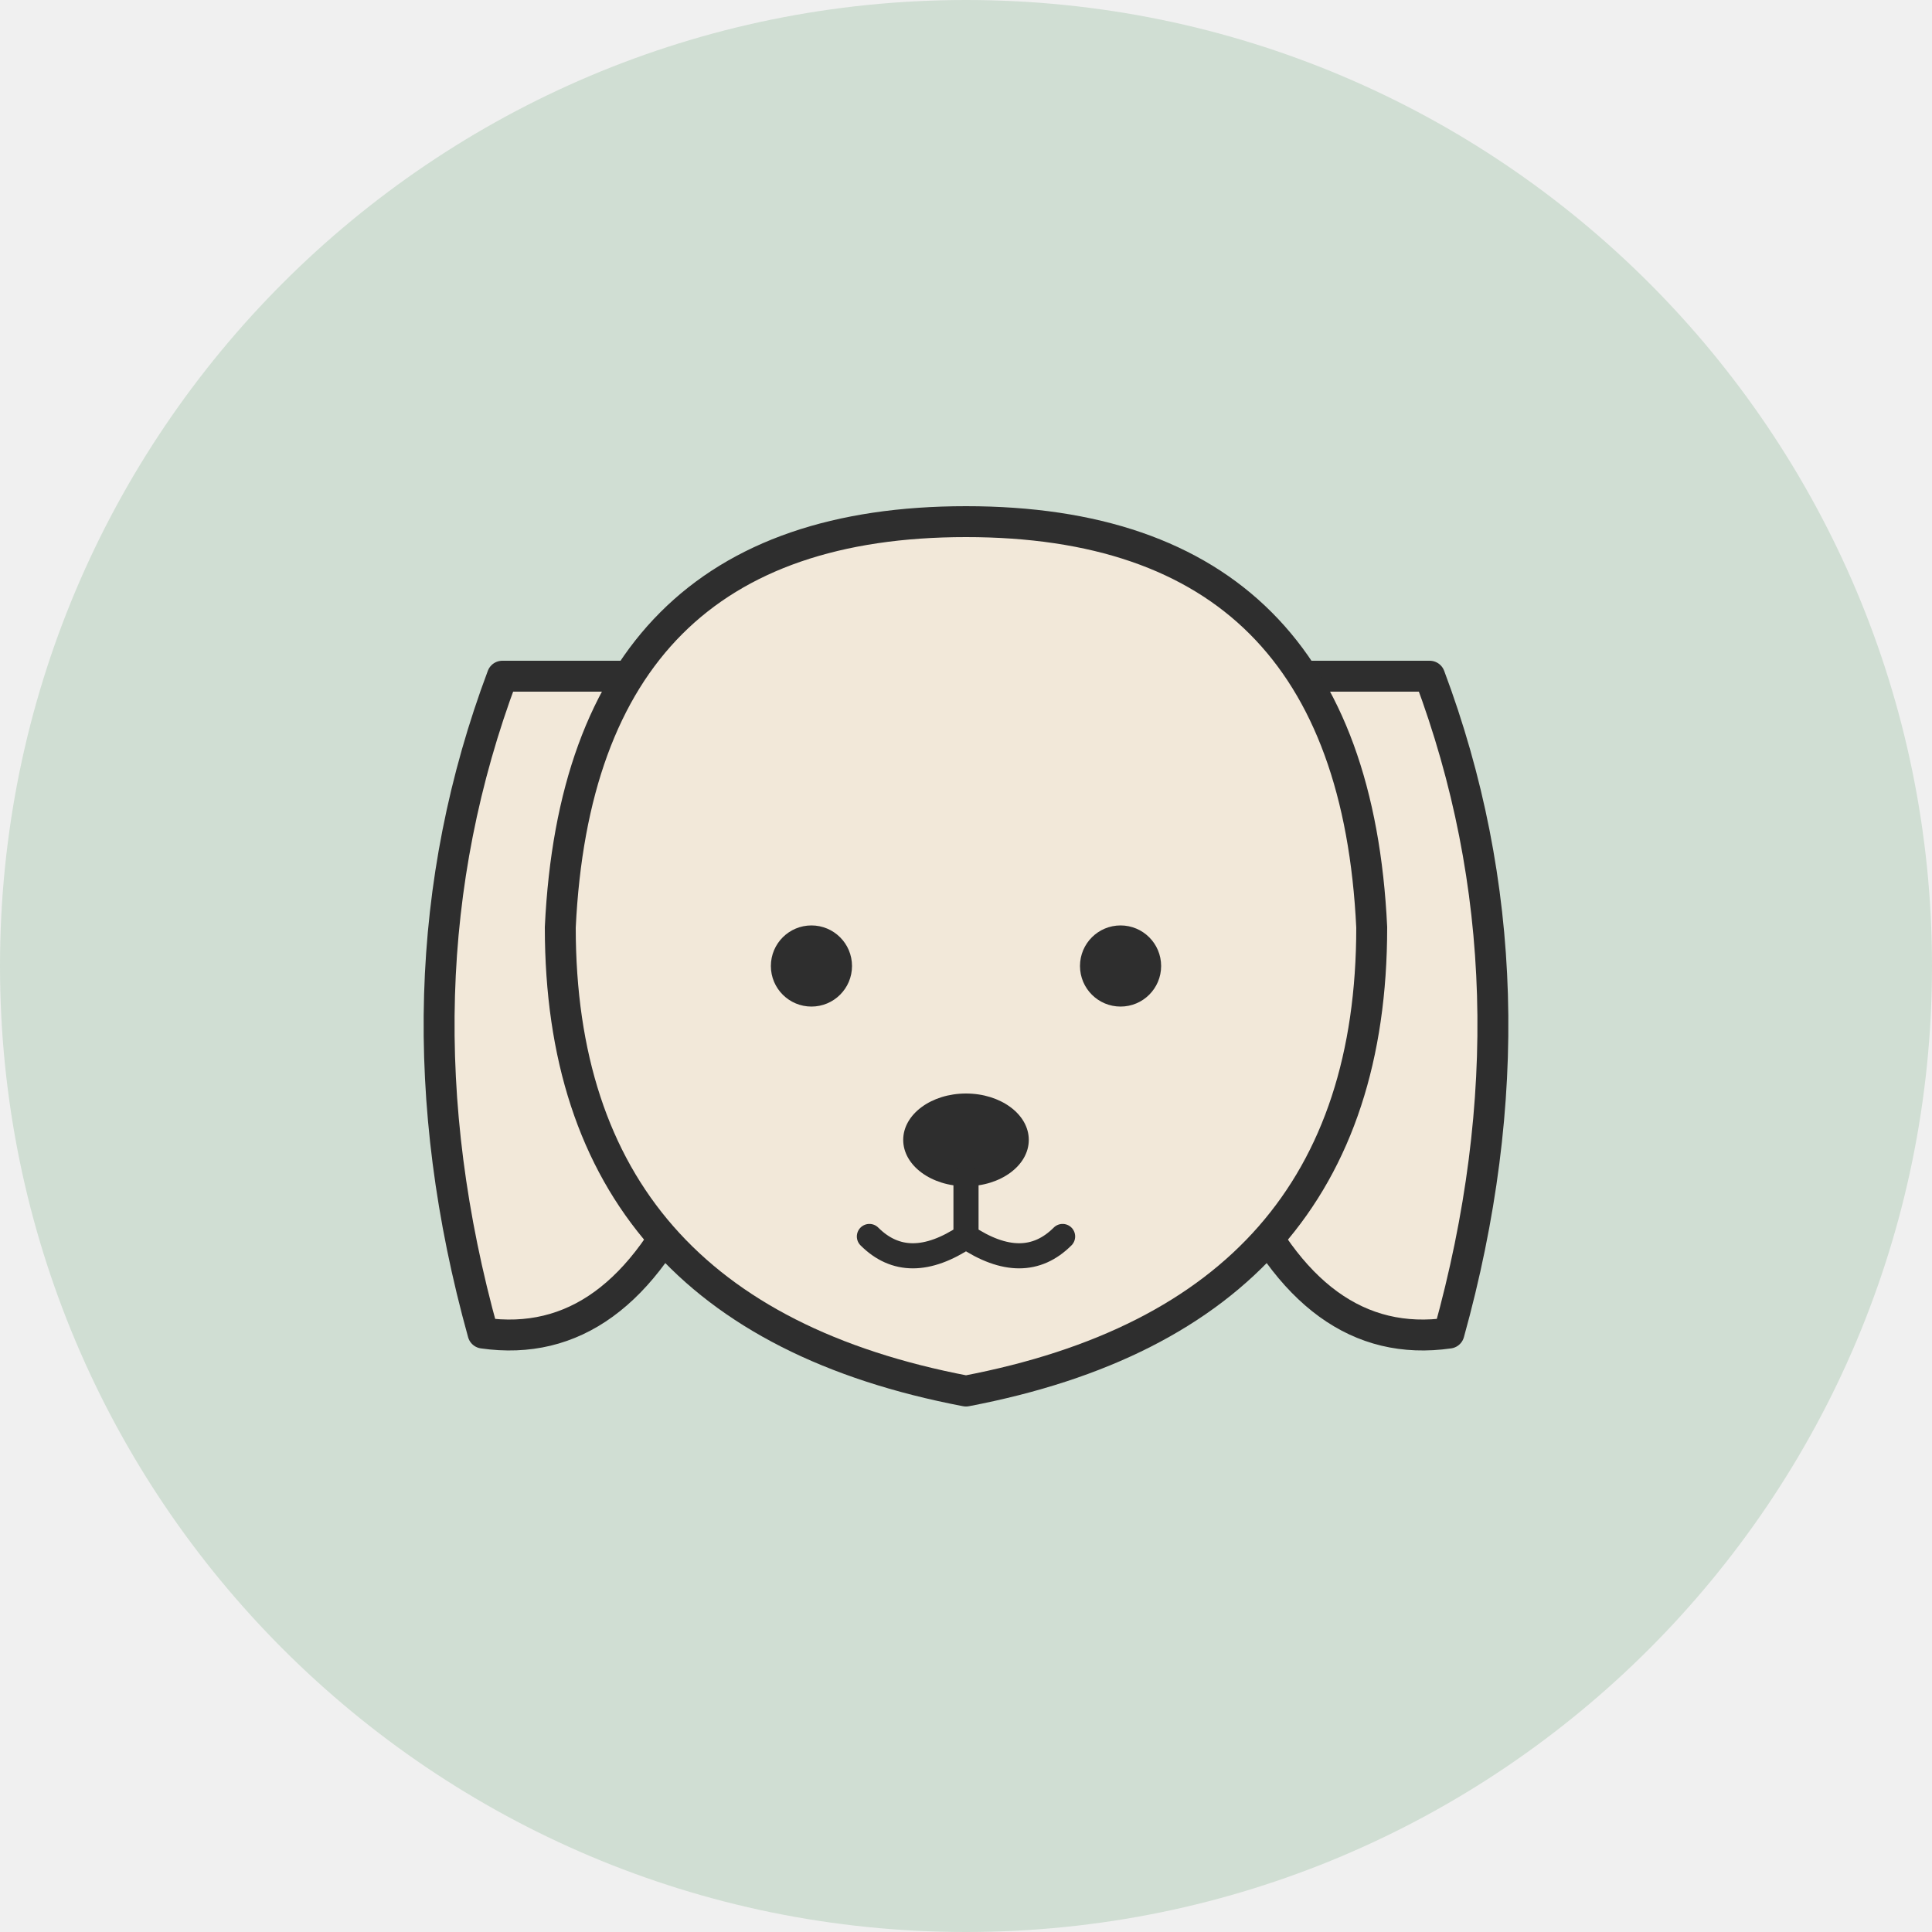
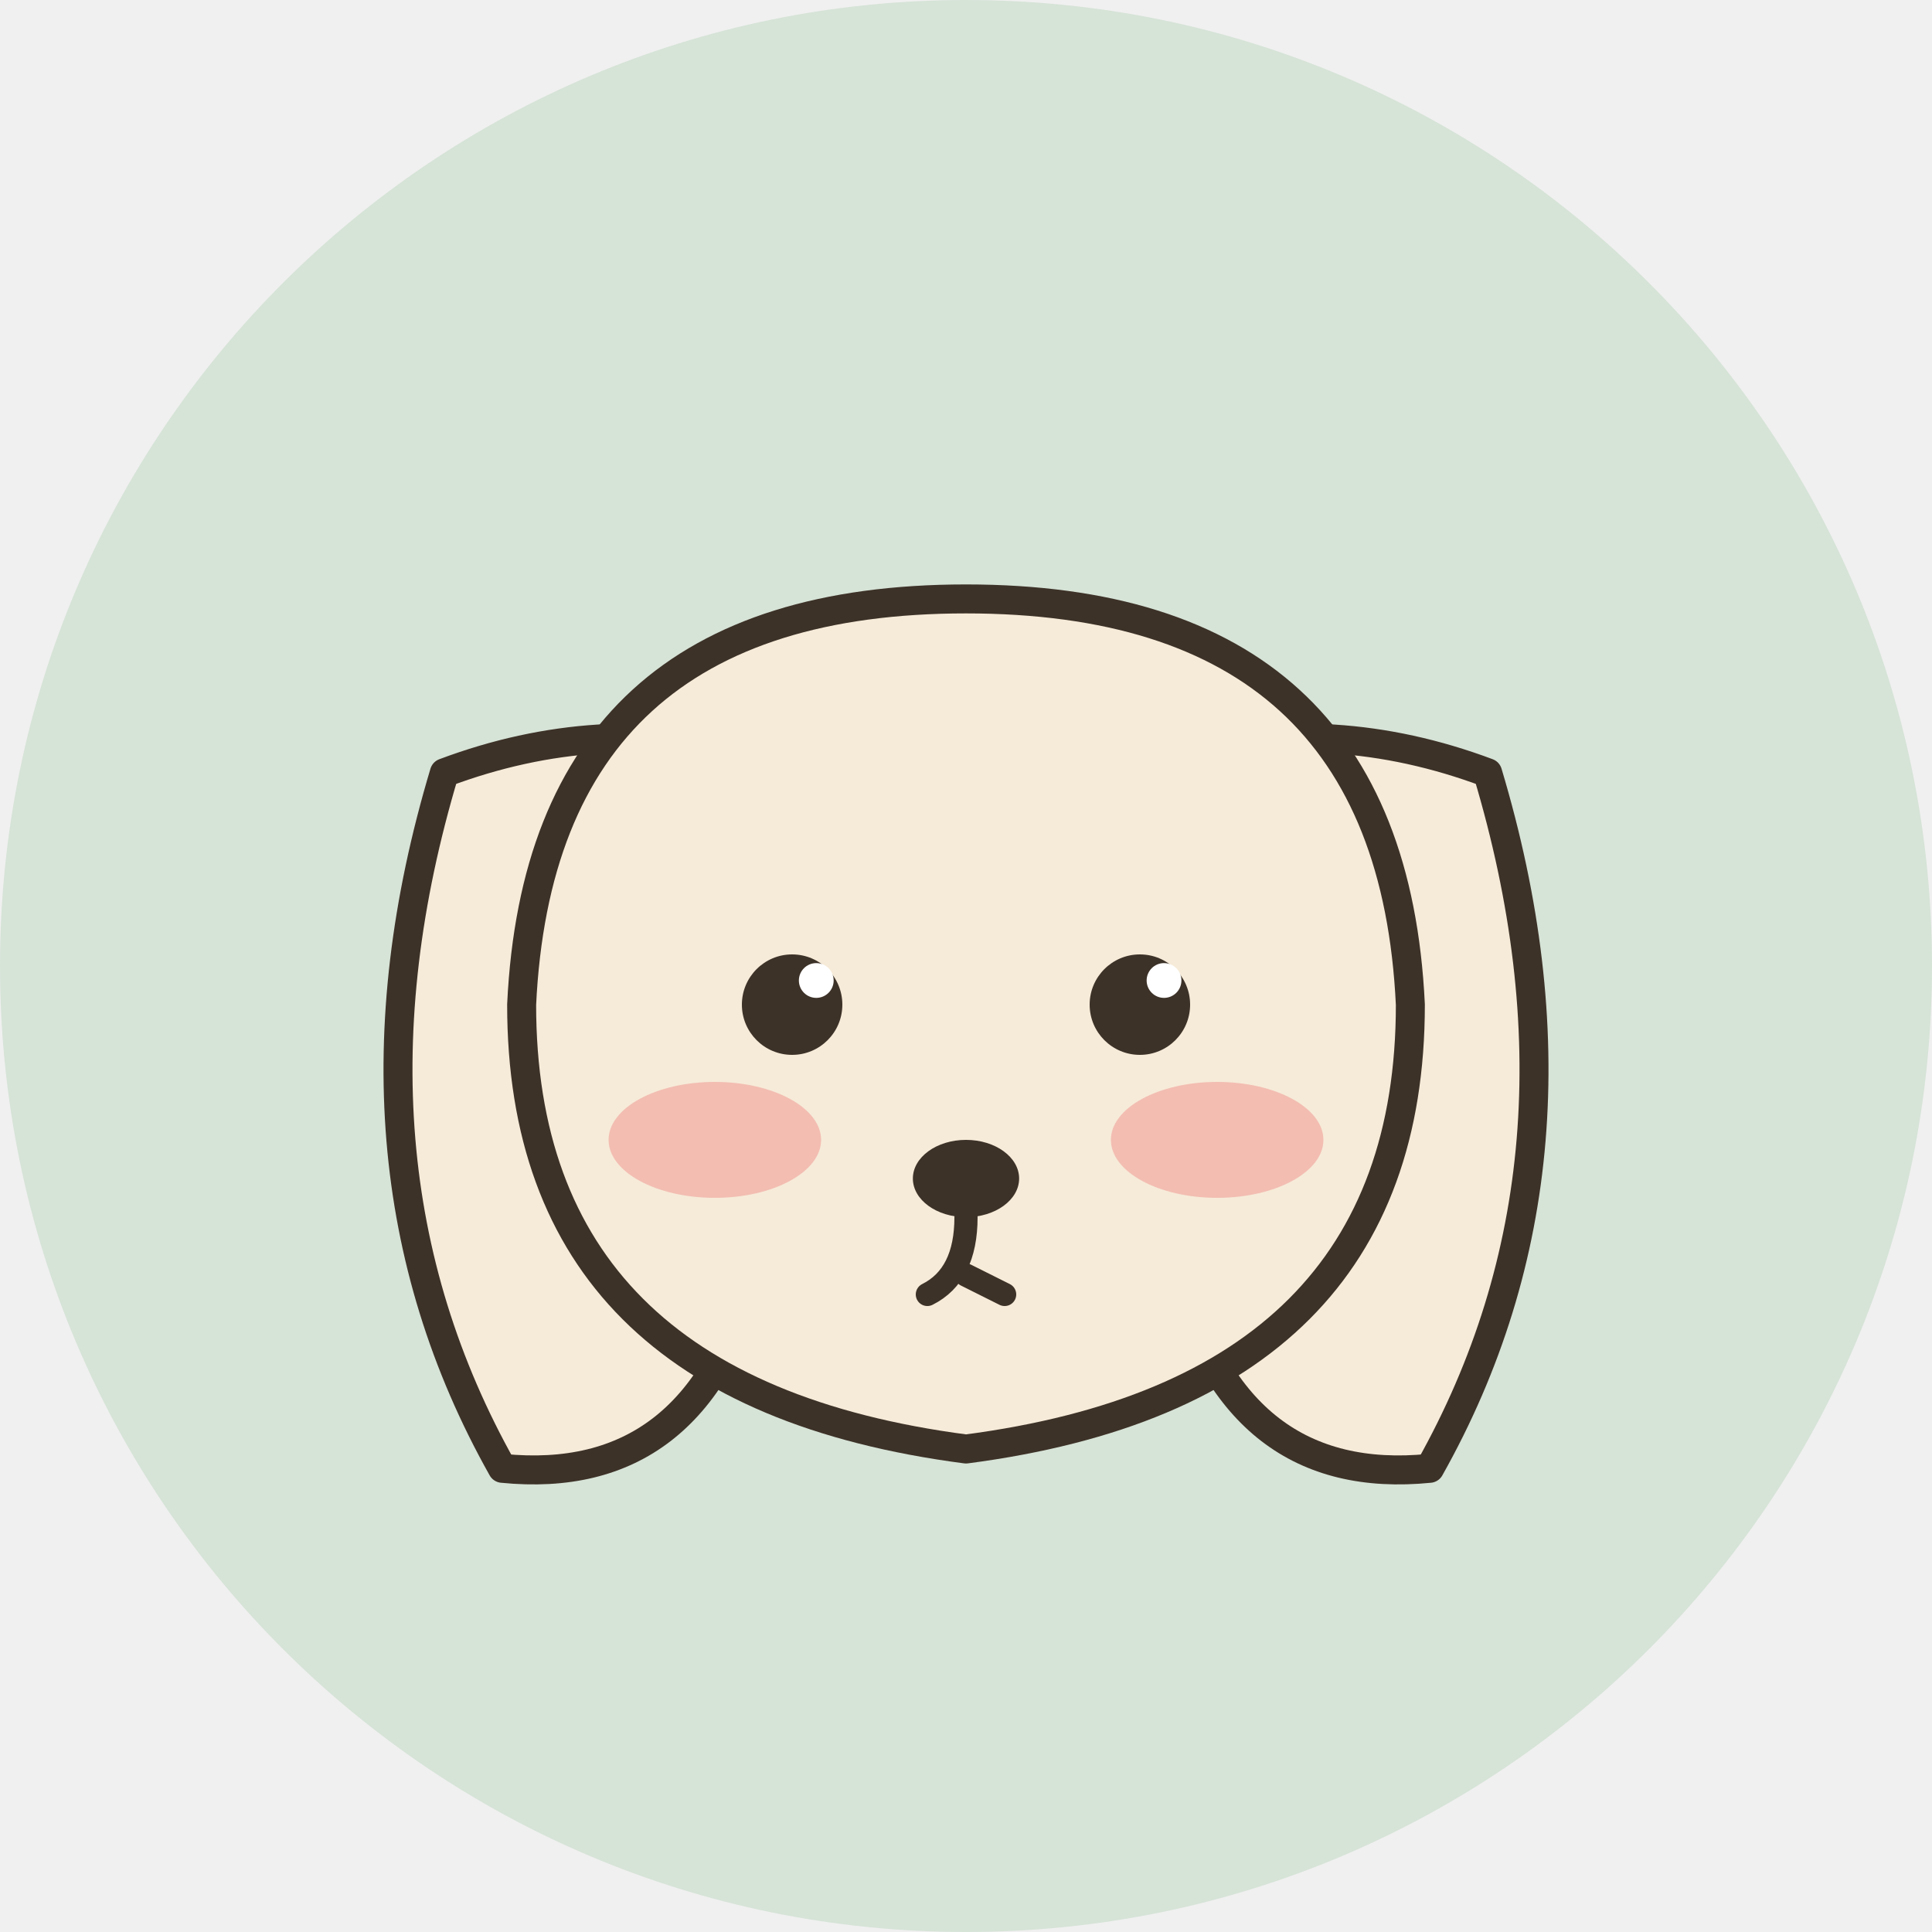
<svg xmlns="http://www.w3.org/2000/svg" viewBox="0 0 200 200" role="img" aria-label="Perro">
-   <circle cx="100" cy="100" r="100" fill="#D0DED3" />
-   <g stroke="#2E2E2E" stroke-width="3.2" stroke-linejoin="round" stroke-linecap="round" fill="#F2E8D9">
-     <path d="M52 70 Q40 102 50 138 Q64 140 72 122 Q66 94 74 70 Z" />
-     <path d="M148 70 Q160 102 150 138 Q136 140 128 122 Q134 94 126 70 Z" />
-     <path d="M100 54 Q60 54 58 96 Q58 136 100 144 Q142 136 142 96 Q140 54 100 54 Z" />
+   <circle cx="100" cy="100" r="100" fill="#D6E3D7" />
+   <g stroke="#3D3228" stroke-width="3" stroke-linejoin="round" stroke-linecap="round" fill="#F6EBD8">
+     <path d="M46 80 Q34 120 52 152 Q72 154 78 132 Q70 104 78 78 Q62 74 46 80 Z" />
+     <path d="M154 80 Q166 120 148 152 Q128 154 122 132 Q130 104 122 78 Q138 74 154 80 Z" />
+     <path d="M100 62 Q56 62 54 104 Q54 144 100 150 Q146 144 146 104 Q144 62 100 62 Z" />
  </g>
-   <circle cx="84" cy="100" r="4.2" fill="#2E2E2E" />
-   <circle cx="116" cy="100" r="4.2" fill="#2E2E2E" />
-   <ellipse cx="100" cy="118" rx="6.5" ry="4.8" fill="#2E2E2E" />
-   <path d="M100 122 L100 128 Q94 132 90 128 M100 128 Q106 132 110 128" fill="none" stroke="#2E2E2E" stroke-width="2.6" stroke-linejoin="round" stroke-linecap="round" />
+   <g fill="#F2B5AC" opacity="0.85">
+     <ellipse cx="74" cy="118" rx="11" ry="6" />
+     <ellipse cx="126" cy="118" rx="11" ry="6" />
+   </g>
+   <g fill="#3D3228">
+     <circle cx="82" cy="104" r="5.2" />
+     <circle cx="118" cy="104" r="5.2" />
+   </g>
+   <g fill="#FFFFFF">
+     <circle cx="84.5" cy="101.5" r="1.8" />
+     <circle cx="120.5" cy="101.5" r="1.8" />
+   </g>
+   <ellipse cx="100" cy="122" rx="5.5" ry="4" fill="#3D3228" />
+   <path d="M100 126 Q100 132 96 134 M100 132 Q100 132 104 134" fill="none" stroke="#3D3228" stroke-width="2.4" stroke-linejoin="round" stroke-linecap="round" />
</svg>
